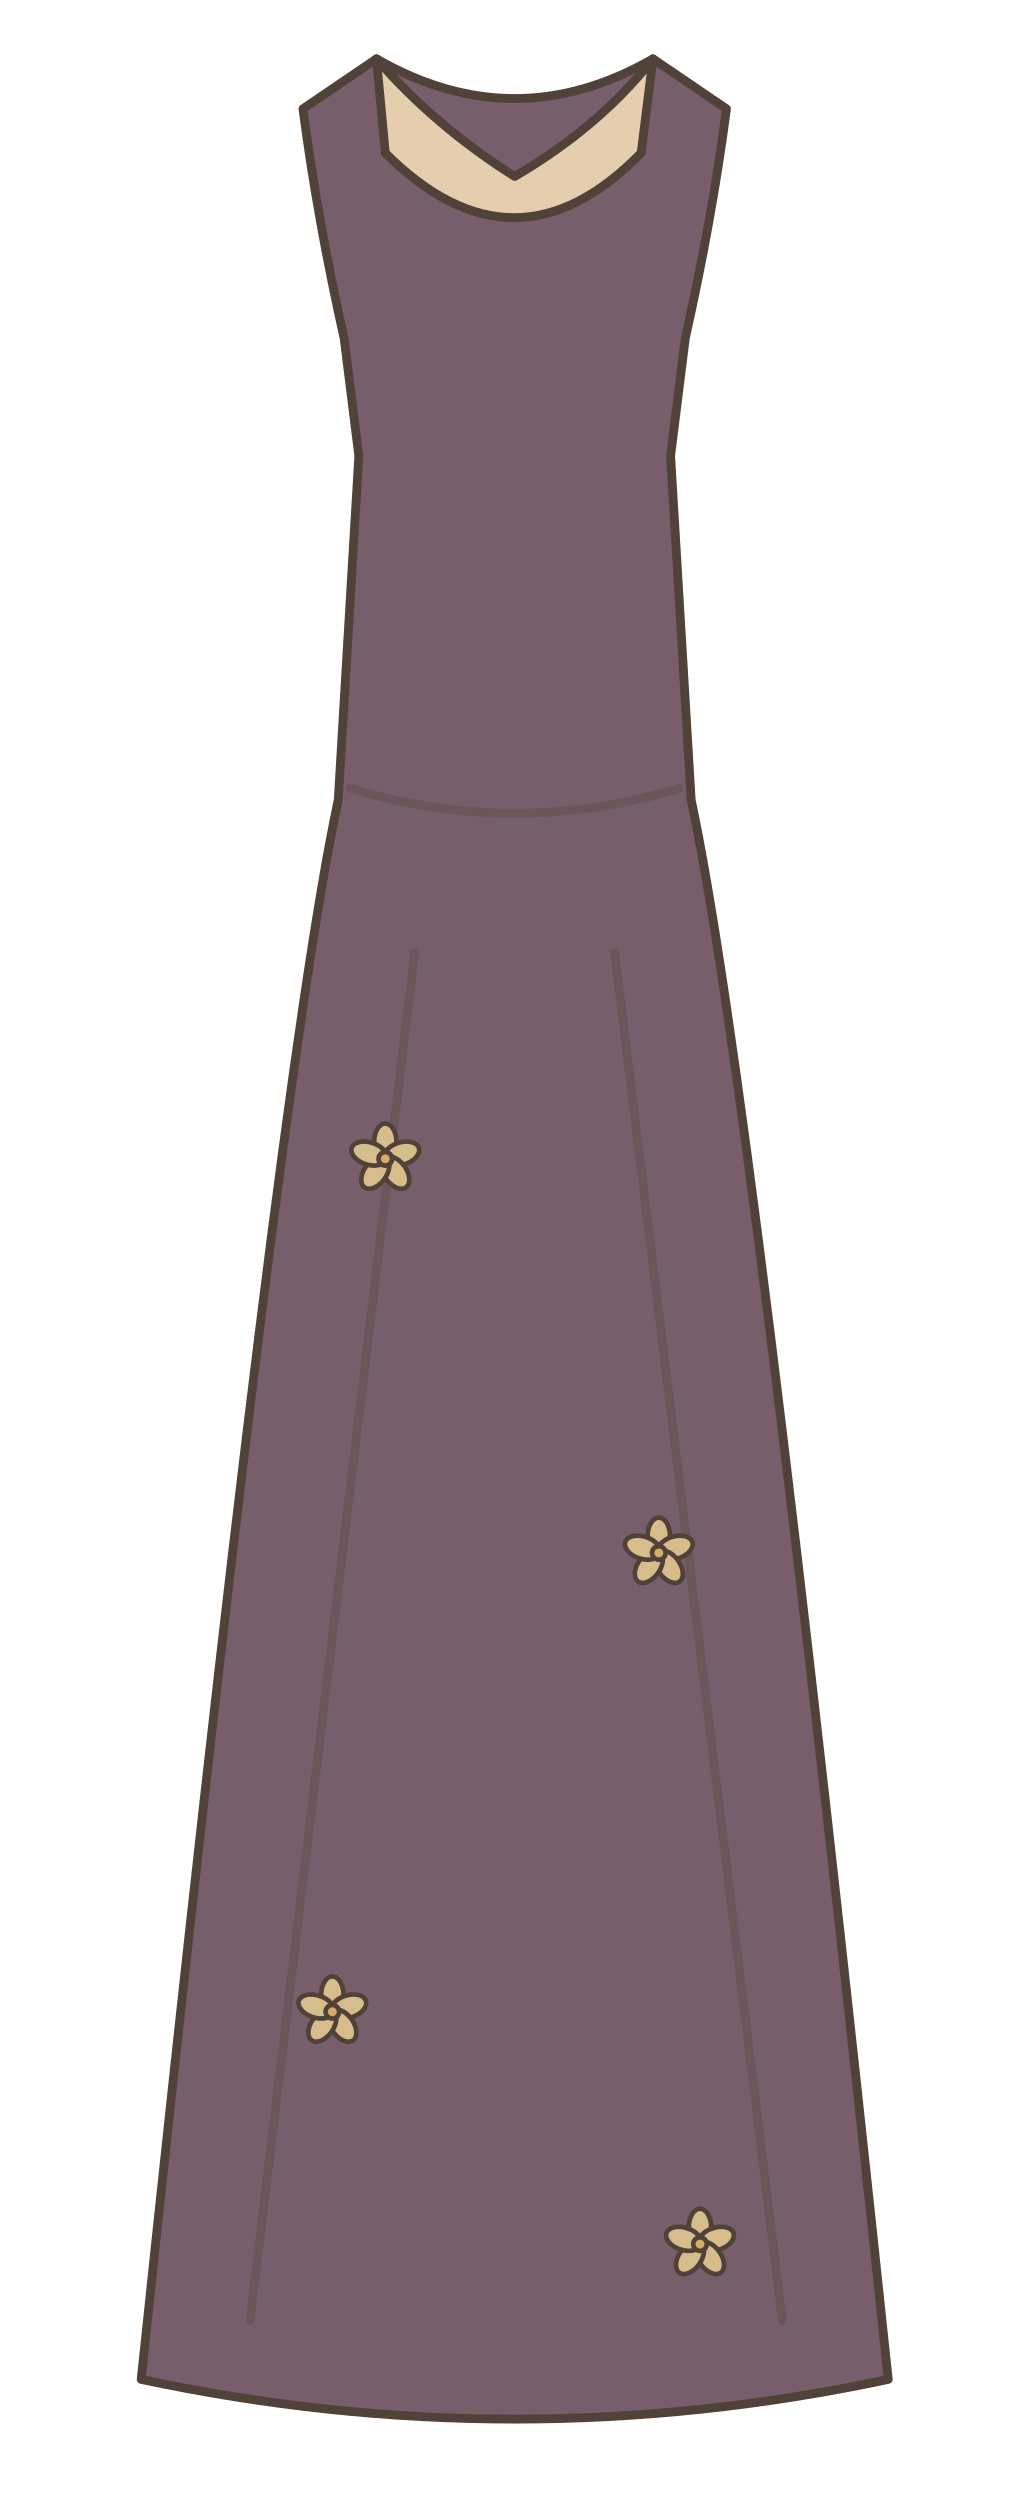
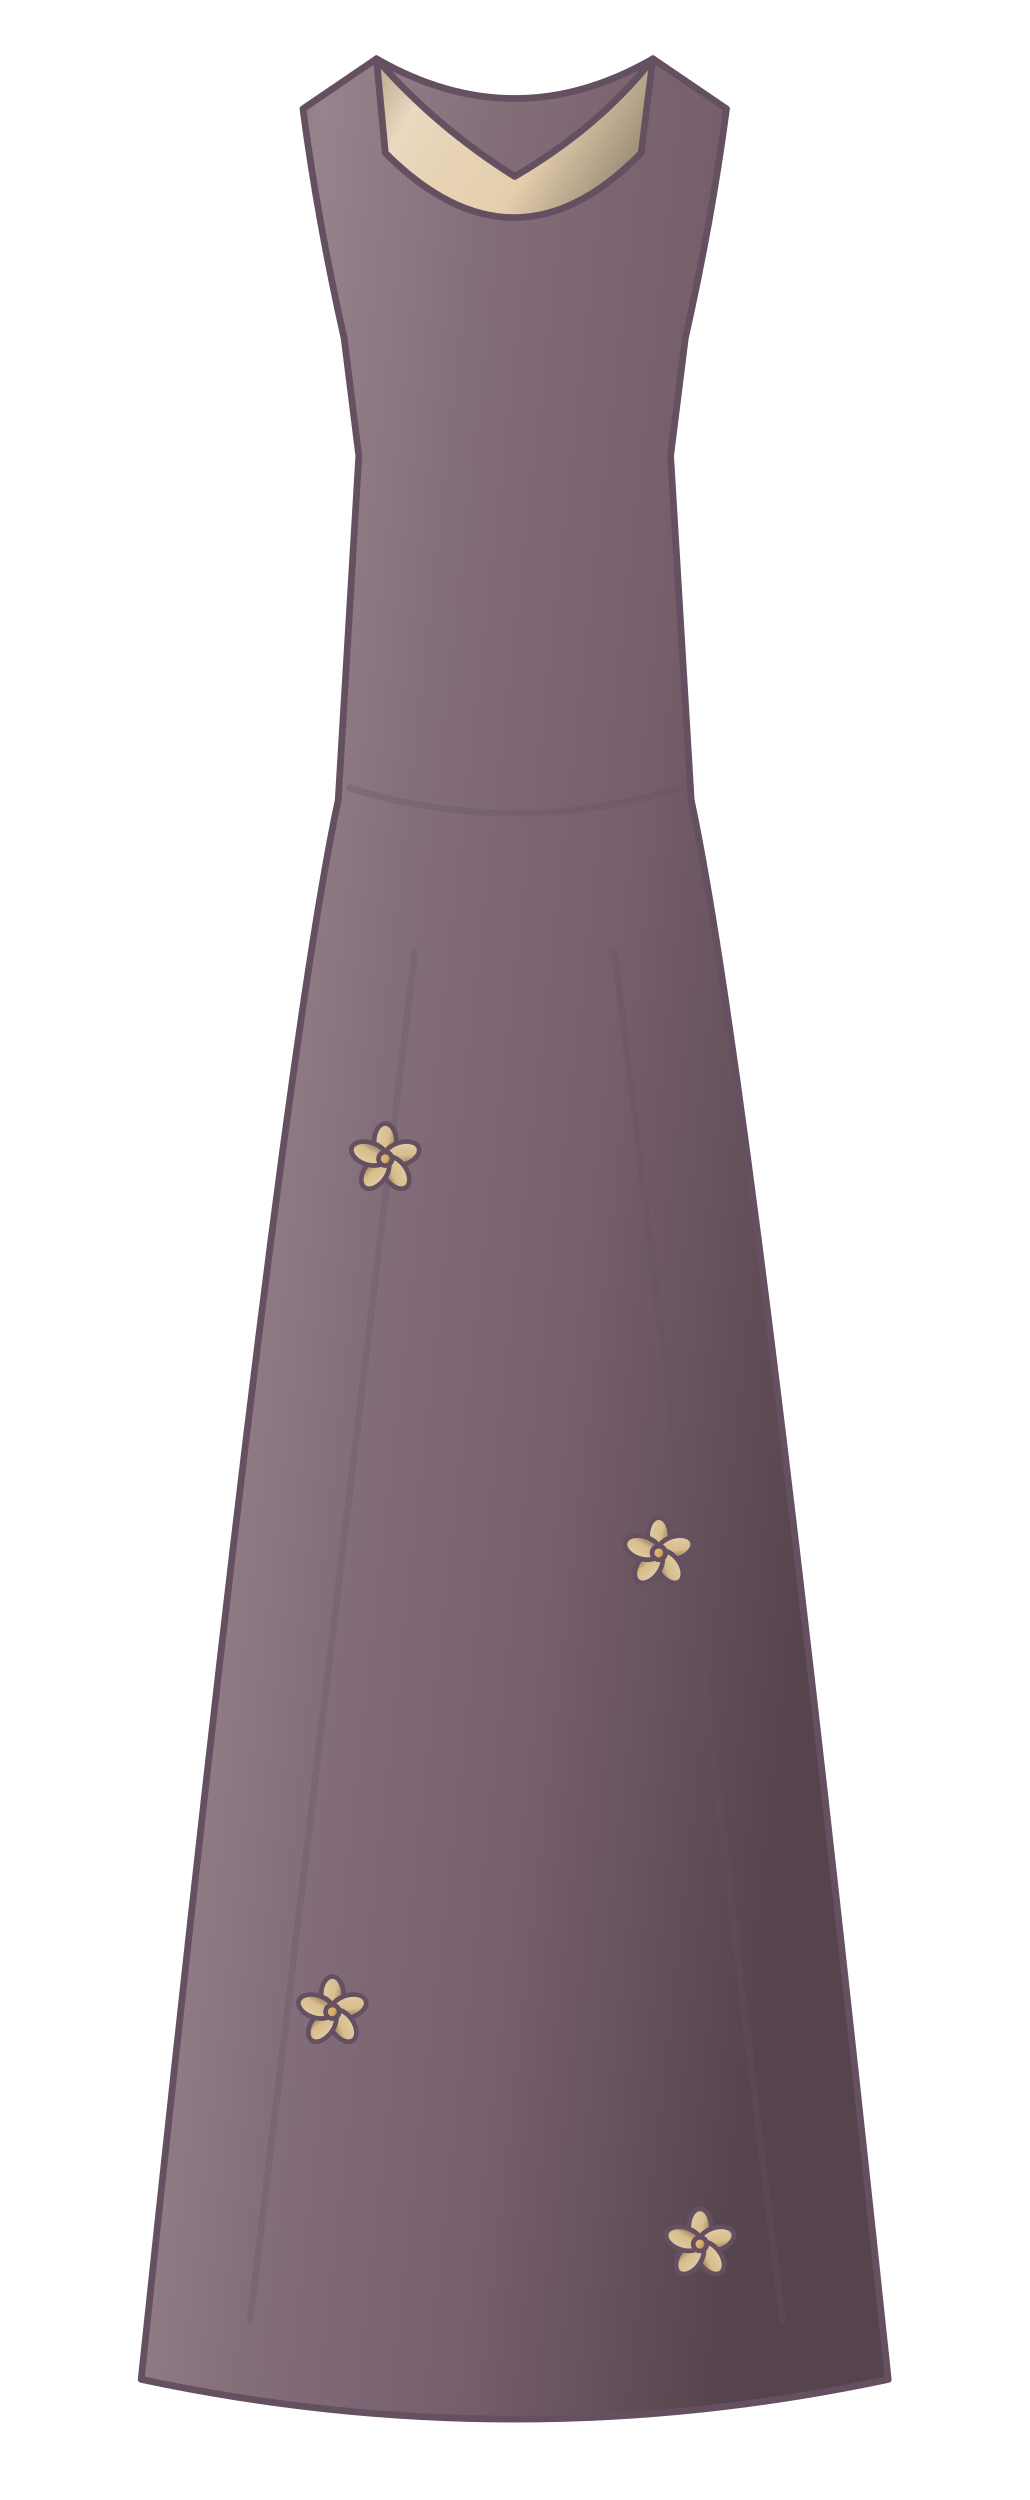
<svg xmlns="http://www.w3.org/2000/svg" width="350" height="850" viewBox="185 330 350 850" fill="none">
-   <g stroke="#514239" stroke-width="3" stroke-linecap="round" stroke-linejoin="round">
-     <path d="M313 350 L288 367 Q293 405 302 445 L307 485 L300 602 Q279.6 697 233 1139 Q360 1166 487 1139 Q440.4 697 420 602 L413 485 L418 445 Q427 405 432 367 L407 350 Q360 377 313 350Z" fill="#765e6b" />
-     <path d="M304 598 Q360 615 416 598 M326 654 L270 1119 M394 654 L451 1119" stroke="#514239" opacity="0.3" />
-     <path d="M313 350 Q333 373 360 390 Q389 373 407 350 L403 382 Q360 426 316 382Z" fill="#e4cead" />
+   <defs>
+     <linearGradient id="mgsaclo-0" x1="0" y1="0" x2="1" y2=".35">
+       <stop stop-color="#5e4b56" />
+       <stop offset=".22" stop-color="#96838d" />
+       <stop offset=".42" stop-color="#846e7a" />
+       <stop offset=".7" stop-color="#765e6b" />
+       <stop offset="1" stop-color="#55444d" />
+     </linearGradient>
+     <linearGradient id="mgsaclo-1" x1="0" y1="0" x2="1" y2=".35">
+       <stop stop-color="#b6a58a" />
+       <stop offset=".22" stop-color="#ead9c0" />
+       <stop offset=".42" stop-color="#e7d3b5" />
+       <stop offset=".7" stop-color="#e4cead" />
+       <stop offset="1" stop-color="#a4947d" />
+     </linearGradient>
+     <linearGradient id="mgsaclo-2" x1="0" y1="0" x2="1" y2=".35">
+       <stop stop-color="#ad9770" />
+       <stop offset=".22" stop-color="#e1cca6" />
+       <stop offset=".42" stop-color="#dcc498" />
+       <stop offset=".7" stop-color="#d8bd8c" />
+       <stop offset="1" stop-color="#9c8865" />
+     </linearGradient>
+     <linearGradient id="mgsaclo-3" x1="0" y1="0" x2="1" y2=".35">
+       <stop stop-color="#ac8a51" />
+       <stop offset=".22" stop-color="#e0bf88" />
+       <stop offset=".42" stop-color="#dbb474" />
+       <stop offset=".7" stop-color="#d7ac65" />
+       <stop offset="1" stop-color="#9b7c49" />
+     </linearGradient>
+   </defs>
+   <g stroke="#645061" stroke-width="2.3" stroke-linecap="round" stroke-linejoin="round">
+     <path d="M313 350 L288 367 Q293 405 302 445 L307 485 L300 602 Q279.6 697 233 1139 Q360 1166 487 1139 Q440.4 697 420 602 L413 485 L418 445 Q427 405 432 367 L407 350 Q360 377 313 350Z" fill="url(#mgsaclo-0)" />
+     <path d="M304 598 Q360 615 416 598 M326 654 L270 1119 M394 654 L451 1119" stroke="#645061" opacity="0.3" />
+     <path d="M313 350 Q333 373 360 390 Q389 373 407 350 L403 382 Q360 426 316 382Z" fill="url(#mgsaclo-1)" />
    <g transform="translate(316 724)" stroke-width="1.6">
-       <ellipse cx="0" cy="-5.8" rx="3.8" ry="6.2" fill="#d8bd8c" transform="rotate(0)" />
-       <ellipse cx="0" cy="-5.8" rx="3.8" ry="6.2" fill="#d8bd8c" transform="rotate(72)" />
-       <ellipse cx="0" cy="-5.8" rx="3.8" ry="6.2" fill="#d8bd8c" transform="rotate(144)" />
-       <ellipse cx="0" cy="-5.8" rx="3.8" ry="6.2" fill="#d8bd8c" transform="rotate(216)" />
-       <ellipse cx="0" cy="-5.8" rx="3.8" ry="6.2" fill="#d8bd8c" transform="rotate(288)" />
-       <circle cx="0" cy="0" r="2.3" fill="#d7ac65" />
+       <ellipse cx="0" cy="-5.8" rx="3.8" ry="6.2" fill="url(#mgsaclo-2)" transform="rotate(0)" />
+       <ellipse cx="0" cy="-5.8" rx="3.8" ry="6.2" fill="url(#mgsaclo-2)" transform="rotate(72)" />
+       <ellipse cx="0" cy="-5.8" rx="3.8" ry="6.2" fill="url(#mgsaclo-2)" transform="rotate(144)" />
+       <ellipse cx="0" cy="-5.8" rx="3.8" ry="6.2" fill="url(#mgsaclo-2)" transform="rotate(216)" />
+       <ellipse cx="0" cy="-5.8" rx="3.8" ry="6.2" fill="url(#mgsaclo-2)" transform="rotate(288)" />
+       <circle cx="0" cy="0" r="2.3" fill="url(#mgsaclo-3)" />
    </g>
    <g transform="translate(409 858)" stroke-width="1.6">
-       <ellipse cx="0" cy="-5.8" rx="3.8" ry="6.2" fill="#d8bd8c" transform="rotate(0)" />
-       <ellipse cx="0" cy="-5.8" rx="3.8" ry="6.2" fill="#d8bd8c" transform="rotate(72)" />
-       <ellipse cx="0" cy="-5.8" rx="3.8" ry="6.2" fill="#d8bd8c" transform="rotate(144)" />
-       <ellipse cx="0" cy="-5.8" rx="3.8" ry="6.2" fill="#d8bd8c" transform="rotate(216)" />
-       <ellipse cx="0" cy="-5.8" rx="3.8" ry="6.2" fill="#d8bd8c" transform="rotate(288)" />
-       <circle cx="0" cy="0" r="2.3" fill="#d7ac65" />
+       <ellipse cx="0" cy="-5.8" rx="3.8" ry="6.2" fill="url(#mgsaclo-2)" transform="rotate(0)" />
+       <ellipse cx="0" cy="-5.8" rx="3.8" ry="6.2" fill="url(#mgsaclo-2)" transform="rotate(72)" />
+       <ellipse cx="0" cy="-5.8" rx="3.8" ry="6.2" fill="url(#mgsaclo-2)" transform="rotate(144)" />
+       <ellipse cx="0" cy="-5.8" rx="3.8" ry="6.2" fill="url(#mgsaclo-2)" transform="rotate(216)" />
+       <ellipse cx="0" cy="-5.8" rx="3.8" ry="6.2" fill="url(#mgsaclo-2)" transform="rotate(288)" />
+       <circle cx="0" cy="0" r="2.3" fill="url(#mgsaclo-3)" />
    </g>
    <g transform="translate(298 1014)" stroke-width="1.6">
-       <ellipse cx="0" cy="-5.8" rx="3.8" ry="6.2" fill="#d8bd8c" transform="rotate(0)" />
-       <ellipse cx="0" cy="-5.8" rx="3.8" ry="6.2" fill="#d8bd8c" transform="rotate(72)" />
-       <ellipse cx="0" cy="-5.8" rx="3.8" ry="6.2" fill="#d8bd8c" transform="rotate(144)" />
-       <ellipse cx="0" cy="-5.8" rx="3.8" ry="6.2" fill="#d8bd8c" transform="rotate(216)" />
-       <ellipse cx="0" cy="-5.8" rx="3.8" ry="6.2" fill="#d8bd8c" transform="rotate(288)" />
-       <circle cx="0" cy="0" r="2.3" fill="#d7ac65" />
+       <ellipse cx="0" cy="-5.8" rx="3.8" ry="6.2" fill="url(#mgsaclo-2)" transform="rotate(0)" />
+       <ellipse cx="0" cy="-5.8" rx="3.8" ry="6.2" fill="url(#mgsaclo-2)" transform="rotate(72)" />
+       <ellipse cx="0" cy="-5.8" rx="3.8" ry="6.2" fill="url(#mgsaclo-2)" transform="rotate(144)" />
+       <ellipse cx="0" cy="-5.8" rx="3.8" ry="6.2" fill="url(#mgsaclo-2)" transform="rotate(216)" />
+       <ellipse cx="0" cy="-5.8" rx="3.8" ry="6.2" fill="url(#mgsaclo-2)" transform="rotate(288)" />
+       <circle cx="0" cy="0" r="2.3" fill="url(#mgsaclo-3)" />
    </g>
    <g transform="translate(423 1093)" stroke-width="1.6">
-       <ellipse cx="0" cy="-5.8" rx="3.8" ry="6.2" fill="#d8bd8c" transform="rotate(0)" />
-       <ellipse cx="0" cy="-5.8" rx="3.8" ry="6.2" fill="#d8bd8c" transform="rotate(72)" />
-       <ellipse cx="0" cy="-5.8" rx="3.8" ry="6.2" fill="#d8bd8c" transform="rotate(144)" />
-       <ellipse cx="0" cy="-5.8" rx="3.8" ry="6.2" fill="#d8bd8c" transform="rotate(216)" />
-       <ellipse cx="0" cy="-5.8" rx="3.8" ry="6.2" fill="#d8bd8c" transform="rotate(288)" />
-       <circle cx="0" cy="0" r="2.3" fill="#d7ac65" />
+       <ellipse cx="0" cy="-5.8" rx="3.8" ry="6.2" fill="url(#mgsaclo-2)" transform="rotate(0)" />
+       <ellipse cx="0" cy="-5.8" rx="3.8" ry="6.2" fill="url(#mgsaclo-2)" transform="rotate(72)" />
+       <ellipse cx="0" cy="-5.8" rx="3.8" ry="6.2" fill="url(#mgsaclo-2)" transform="rotate(144)" />
+       <ellipse cx="0" cy="-5.8" rx="3.8" ry="6.2" fill="url(#mgsaclo-2)" transform="rotate(216)" />
+       <ellipse cx="0" cy="-5.8" rx="3.8" ry="6.2" fill="url(#mgsaclo-2)" transform="rotate(288)" />
+       <circle cx="0" cy="0" r="2.3" fill="url(#mgsaclo-3)" />
    </g>
  </g>
</svg>
